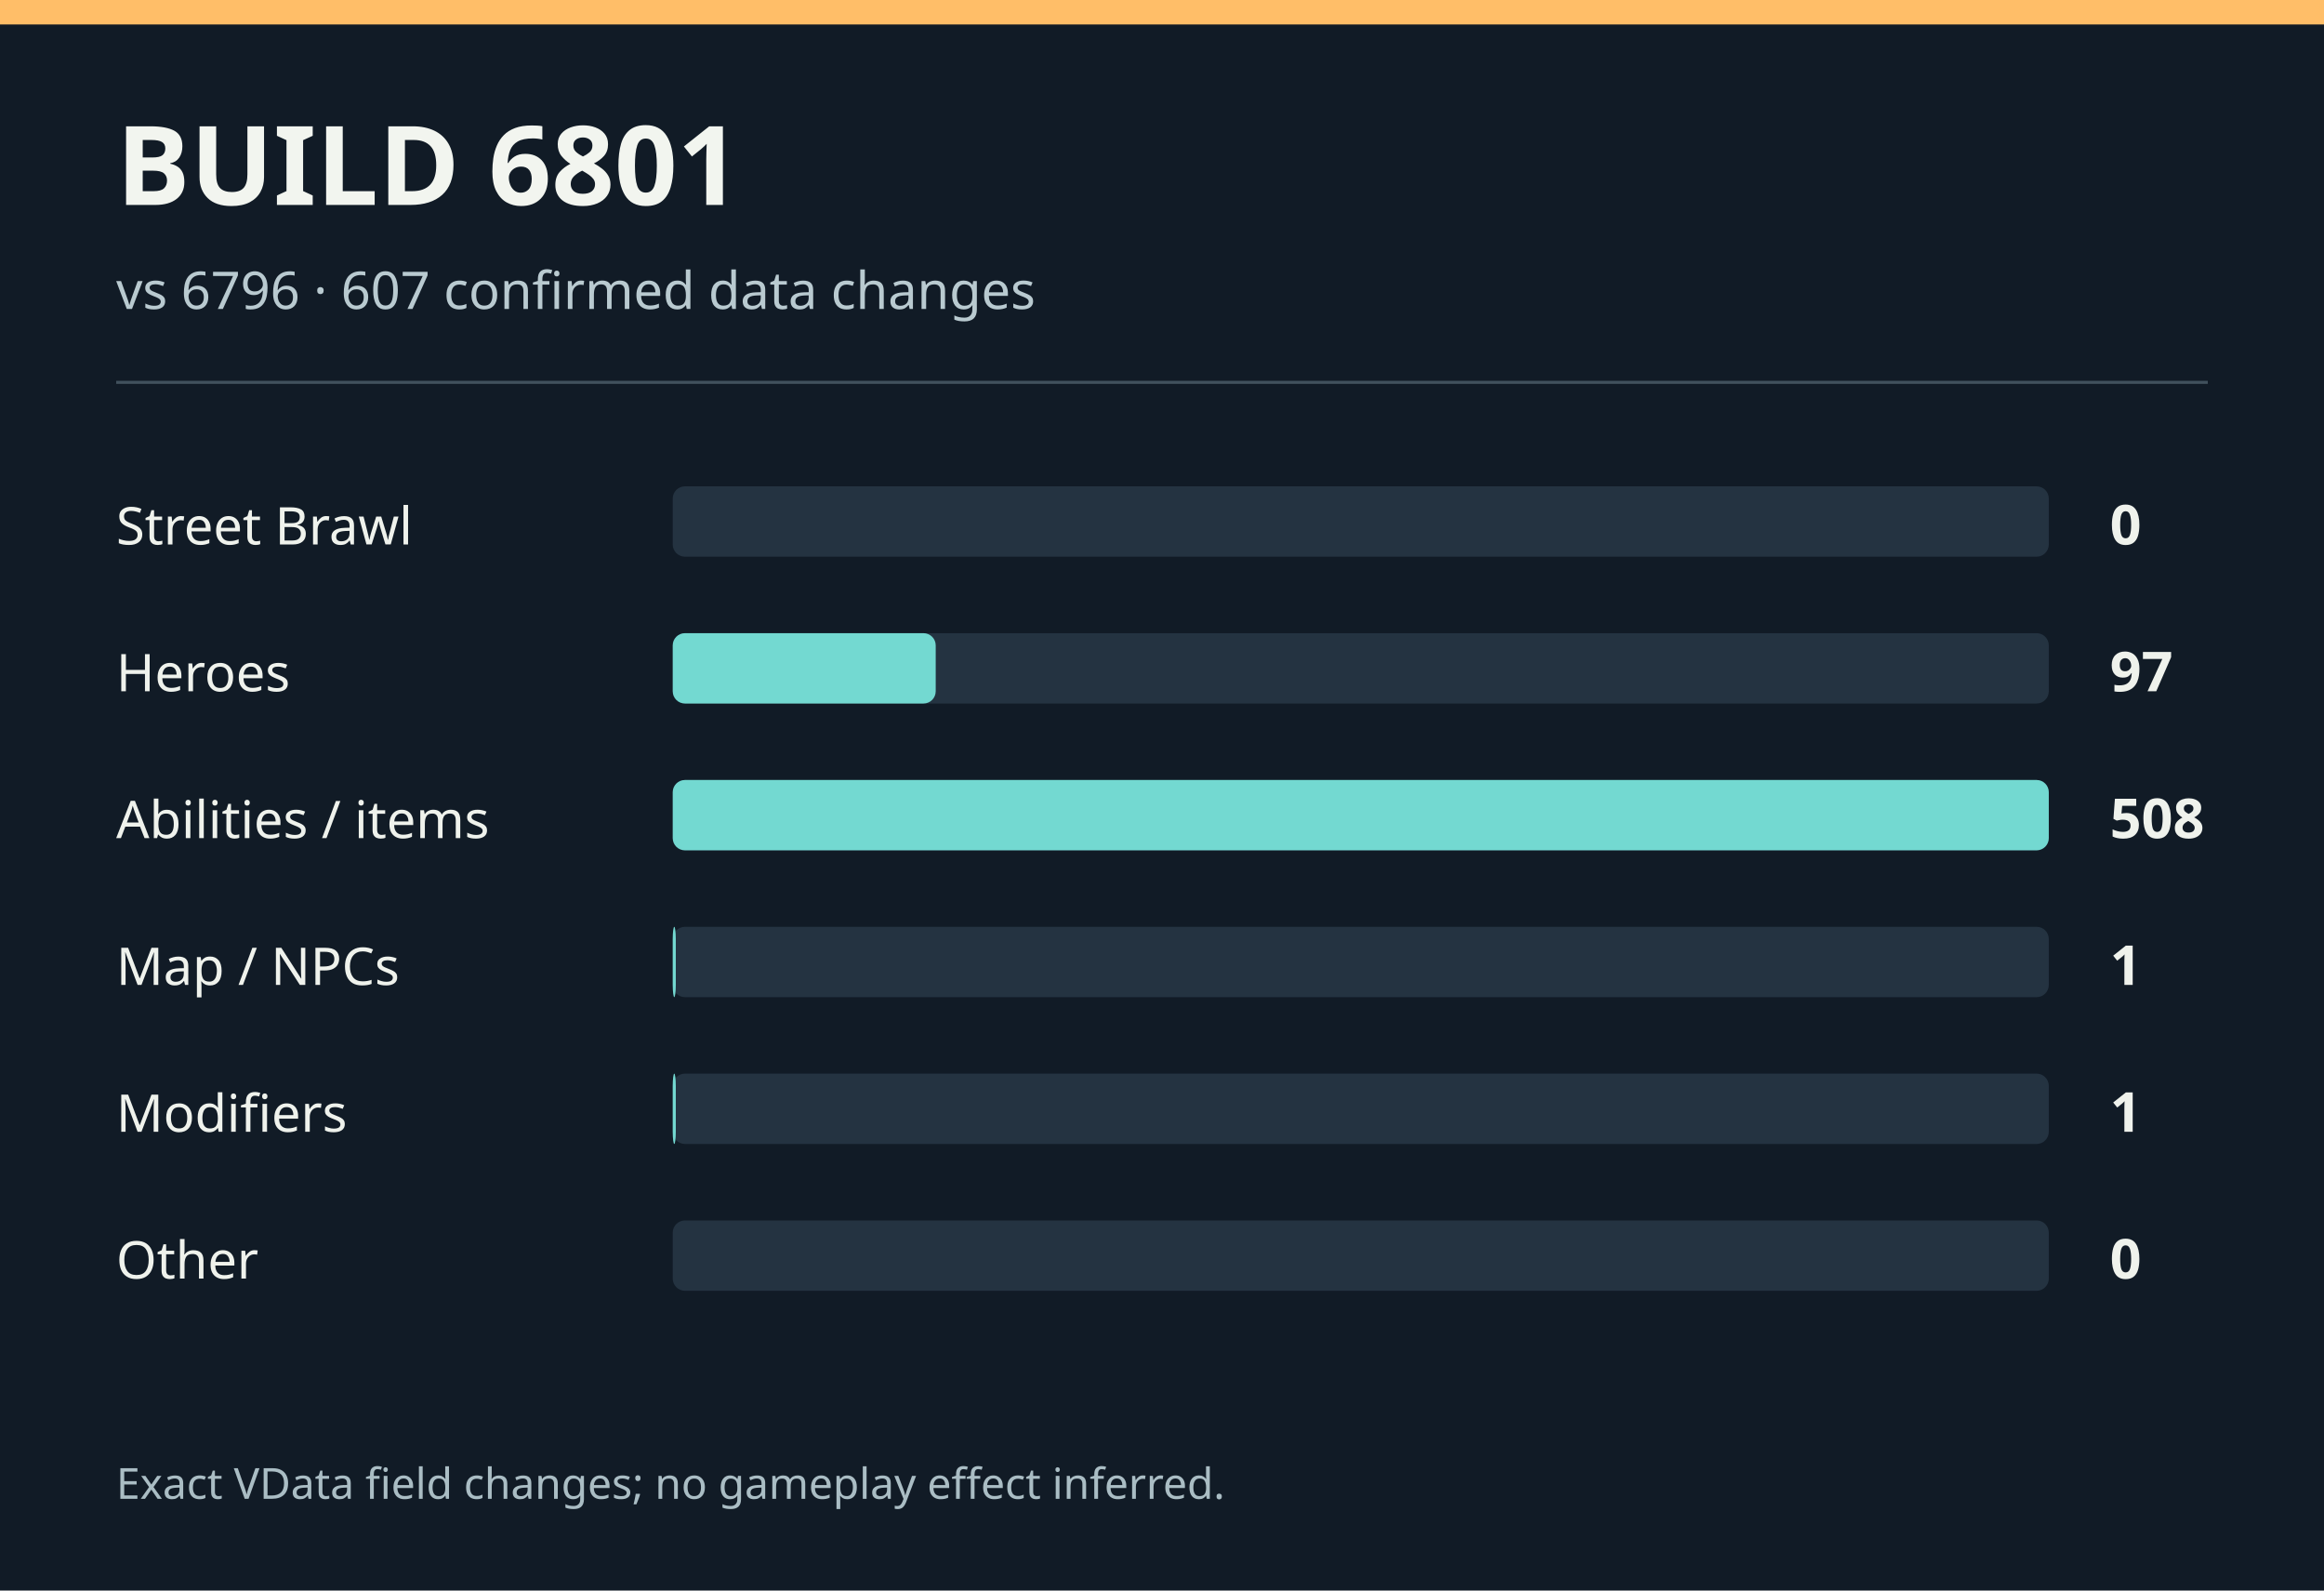
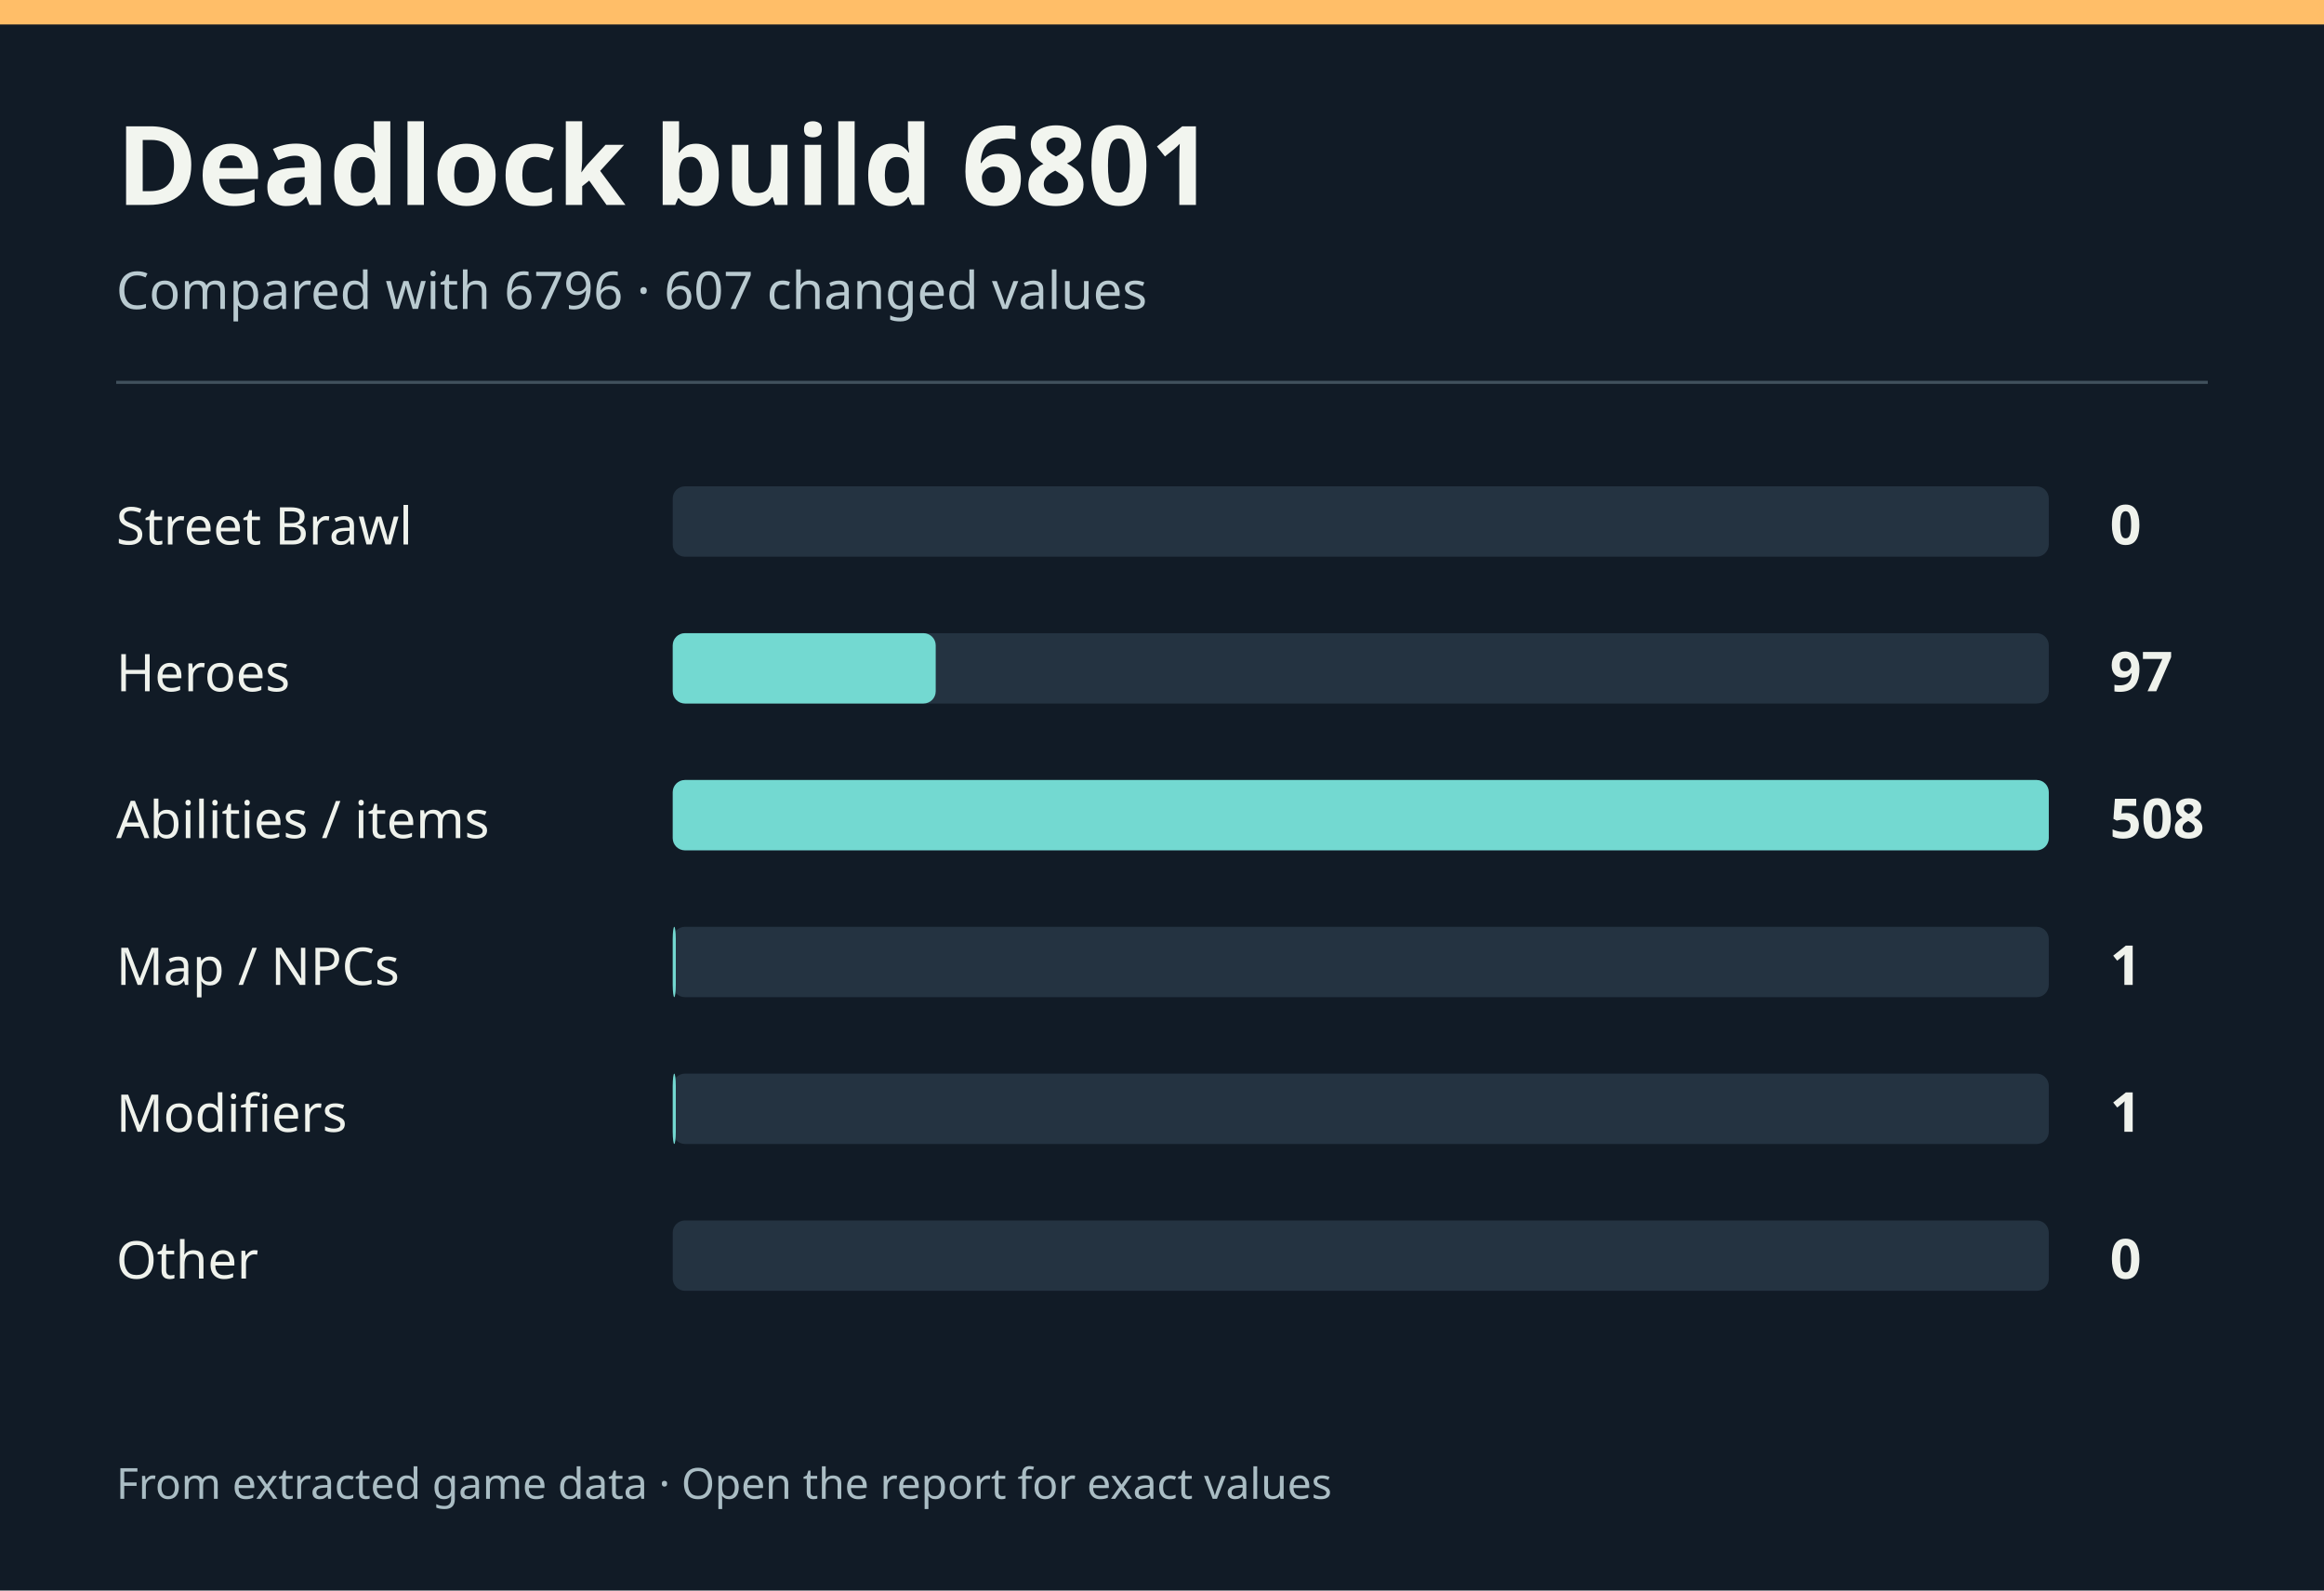
<svg xmlns="http://www.w3.org/2000/svg" width="760" height="520" viewBox="0 0 760 520" role="img" aria-label="Deadlock build 6801 change summary">
  <style>.title{font:700 36px system-ui;fill:#f2f5ef}.sub{font:17px system-ui;fill:#b9cad0}.label{font:17px system-ui;fill:#eff2ec}.count{font:700 18px system-ui;fill:#eff2ec}.foot{font:14px system-ui;fill:#aabdc4}</style>
  <rect width="760" height="520" fill="#111b26" />
  <rect x="0" width="760" height="8" fill="#ffbe68" />
-   <text x="38" y="67" class="title">BUILD 6801</text>
-   <text x="38" y="101" class="sub">vs 6796 · 607 confirmed data changes</text>
+   <text x="38" y="67" class="title">Deadlock build 6801</text>
+   <text x="38" y="101" class="sub">Compared with 6796 · 607 changed values</text>
  <line x1="38" x2="722" y1="125" y2="125" stroke="#41515d" />
  <text x="38" y="178" class="label">Street Brawl</text>
  <rect x="220" y="159" width="450" height="23" rx="4" fill="#243341" />
  <rect x="220" y="159" width="0" height="23" rx="4" fill="#ffbe68" />
  <text x="690" y="178" class="count">0</text>
  <text x="38" y="226" class="label">Heroes</text>
  <rect x="220" y="207" width="450" height="23" rx="4" fill="#243341" />
  <rect x="220" y="207" width="86" height="23" rx="4" fill="#73d9d1" />
  <text x="690" y="226" class="count">97</text>
  <text x="38" y="274" class="label">Abilities / items</text>
  <rect x="220" y="255" width="450" height="23" rx="4" fill="#243341" />
  <rect x="220" y="255" width="450" height="23" rx="4" fill="#73d9d1" />
  <text x="690" y="274" class="count">508</text>
  <text x="38" y="322" class="label">Map / NPCs</text>
  <rect x="220" y="303" width="450" height="23" rx="4" fill="#243341" />
  <rect x="220" y="303" width="1" height="23" rx="4" fill="#73d9d1" />
  <text x="690" y="322" class="count">1</text>
  <text x="38" y="370" class="label">Modifiers</text>
  <rect x="220" y="351" width="450" height="23" rx="4" fill="#243341" />
  <rect x="220" y="351" width="1" height="23" rx="4" fill="#73d9d1" />
  <text x="690" y="370" class="count">1</text>
  <text x="38" y="418" class="label">Other</text>
  <rect x="220" y="399" width="450" height="23" rx="4" fill="#243341" />
  <rect x="220" y="399" width="0" height="23" rx="4" fill="#73d9d1" />
  <text x="690" y="418" class="count">0</text>
-   <text x="38" y="490" class="foot">Exact VData field changes; no gameplay effect inferred.</text>
+   <text x="38" y="490" class="foot">From extracted game data · Open the report for exact values</text>
</svg>
